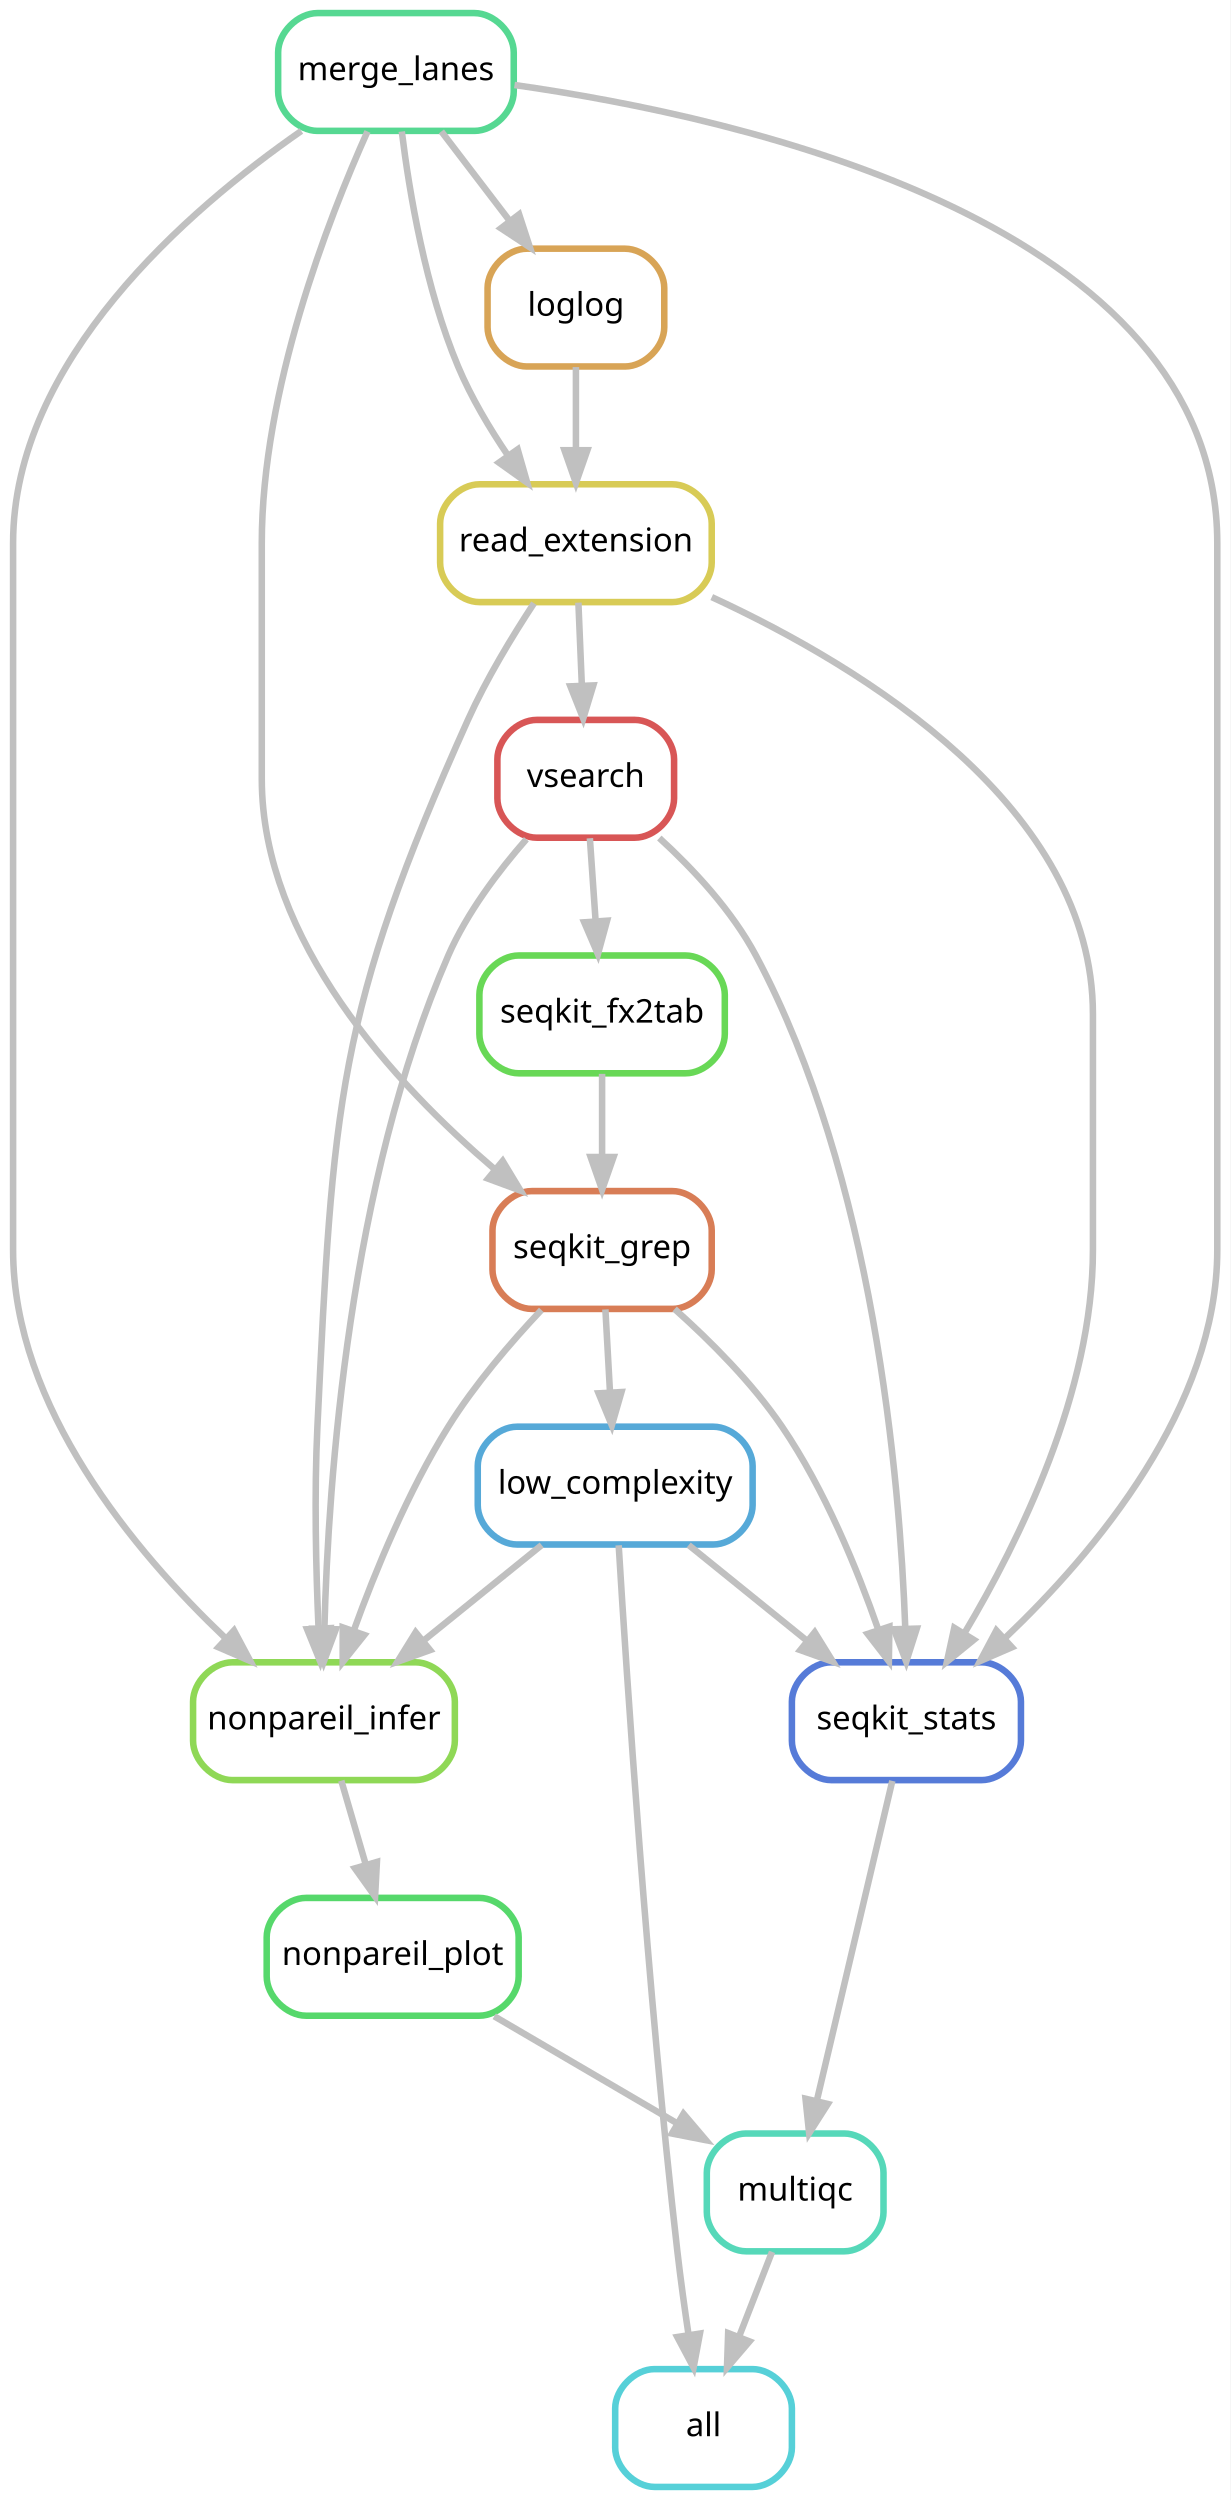
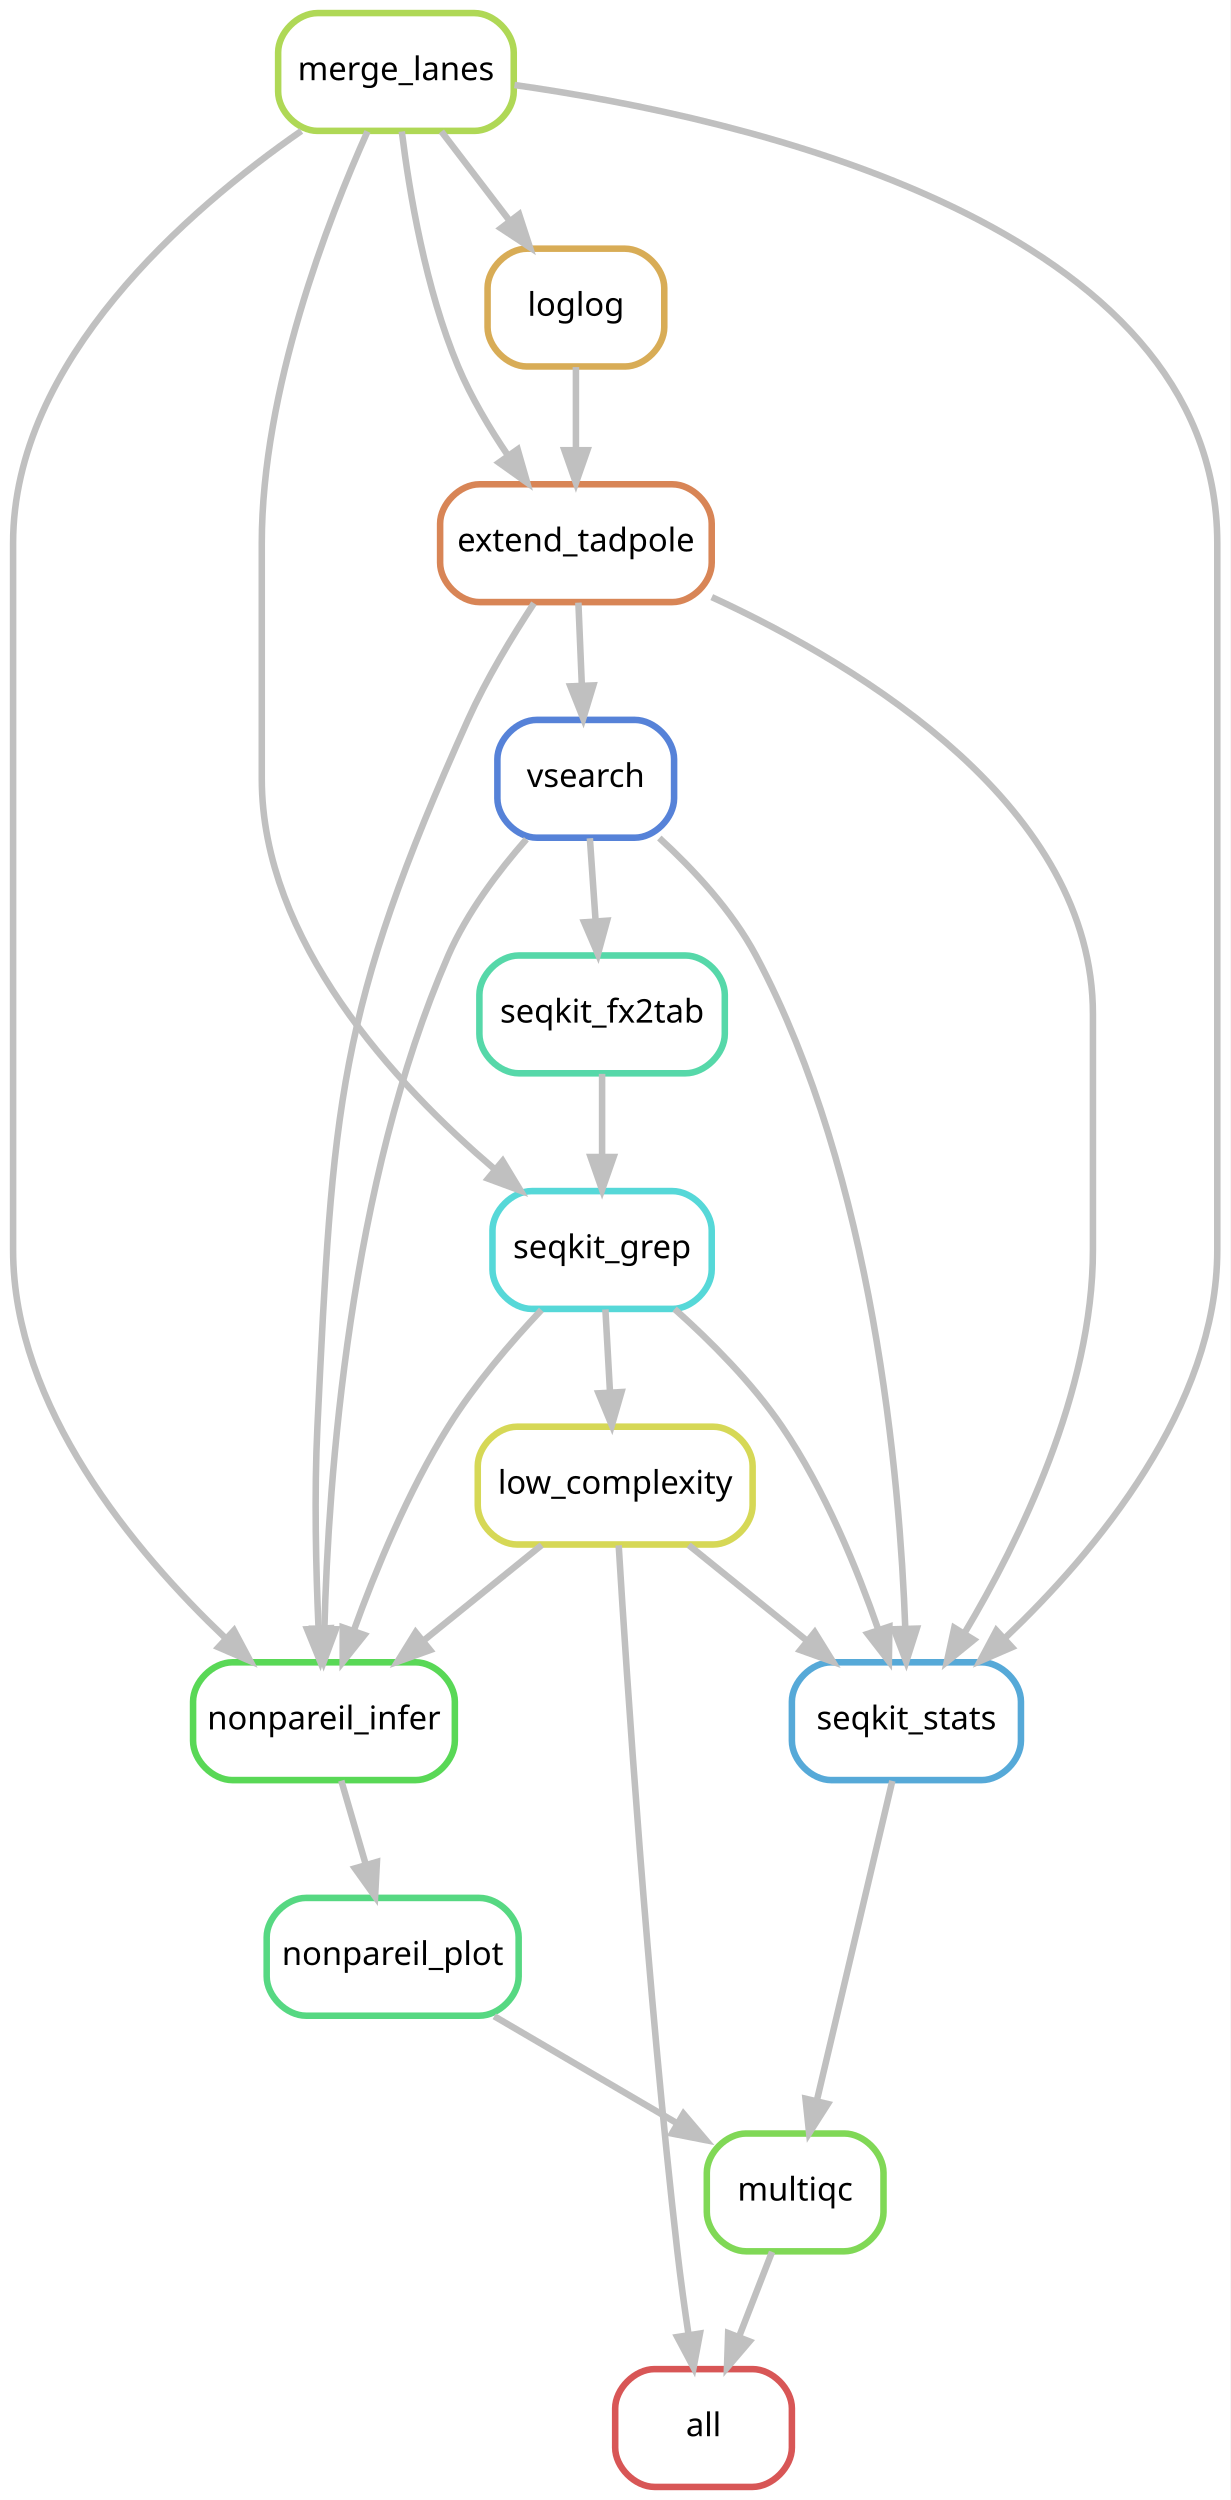
<svg xmlns="http://www.w3.org/2000/svg" width="376pt" height="764pt" viewBox="0.00 0.00 376.00 764.00">
  <g id="graph0" class="graph" transform="scale(1 1) rotate(0) translate(4 760)">
    <polygon fill="#ffffff" stroke="transparent" points="-4,4 -4,-760 372,-760 372,4 -4,4" />
    <g id="node1" class="node">
-       <path fill="none" stroke="#56d0d8" stroke-width="2" d="M226,-36C226,-36 196,-36 196,-36 190,-36 184,-30 184,-24 184,-24 184,-12 184,-12 184,-6 190,0 196,0 196,0 226,0 226,0 232,0 238,-6 238,-12 238,-12 238,-24 238,-24 238,-30 232,-36 226,-36" />
+       <path fill="none" stroke="#d85656" stroke-width="2" d="M226,-36C226,-36 196,-36 196,-36 190,-36 184,-30 184,-24 184,-24 184,-12 184,-12 184,-6 190,0 196,0 196,0 226,0 226,0 232,0 238,-6 238,-12 238,-12 238,-24 238,-24 238,-30 232,-36 226,-36" />
      <text text-anchor="middle" x="211" y="-15.5" font-family="sans" font-size="10.00" fill="#000000">all</text>
    </g>
    <g id="node2" class="node">
-       <path fill="none" stroke="#56d8b9" stroke-width="2" d="M254,-108C254,-108 224,-108 224,-108 218,-108 212,-102 212,-96 212,-96 212,-84 212,-84 212,-78 218,-72 224,-72 224,-72 254,-72 254,-72 260,-72 266,-78 266,-84 266,-84 266,-96 266,-96 266,-102 260,-108 254,-108" />
+       <path fill="none" stroke="#80d856" stroke-width="2" d="M254,-108C254,-108 224,-108 224,-108 218,-108 212,-102 212,-96 212,-96 212,-84 212,-84 212,-78 218,-72 224,-72 224,-72 254,-72 254,-72 260,-72 266,-78 266,-84 266,-84 266,-96 266,-96 266,-102 260,-108 254,-108" />
      <text text-anchor="middle" x="239" y="-87.5" font-family="sans" font-size="10.00" fill="#000000">multiqc</text>
    </g>
    <g id="edge1" class="edge">
      <path fill="none" stroke="#c0c0c0" stroke-width="2" d="M231.934,-71.831C228.874,-63.962 225.222,-54.571 221.832,-45.853" />
      <polygon fill="#c0c0c0" stroke="#c0c0c0" stroke-width="2" points="225.047,-44.465 218.161,-36.413 218.523,-47.002 225.047,-44.465" />
    </g>
    <g id="node3" class="node">
-       <path fill="none" stroke="#567bd8" stroke-width="2" d="M296,-252C296,-252 250,-252 250,-252 244,-252 238,-246 238,-240 238,-240 238,-228 238,-228 238,-222 244,-216 250,-216 250,-216 296,-216 296,-216 302,-216 308,-222 308,-228 308,-228 308,-240 308,-240 308,-246 302,-252 296,-252" />
+       <path fill="none" stroke="#56a9d8" stroke-width="2" d="M296,-252C296,-252 250,-252 250,-252 244,-252 238,-246 238,-240 238,-240 238,-228 238,-228 238,-222 244,-216 250,-216 250,-216 296,-216 296,-216 302,-216 308,-222 308,-228 308,-228 308,-240 308,-240 308,-246 302,-252 296,-252" />
      <text text-anchor="middle" x="273" y="-231.5" font-family="sans" font-size="10.00" fill="#000000">seqkit_stats</text>
    </g>
-     <g id="edge3" class="edge">
+     <g id="edge4" class="edge">
      <path fill="none" stroke="#c0c0c0" stroke-width="2" d="M268.694,-215.762C262.869,-191.093 252.425,-146.86 245.605,-117.973" />
      <polygon fill="#c0c0c0" stroke="#c0c0c0" stroke-width="2" points="248.976,-117.018 243.271,-108.09 242.163,-118.626 248.976,-117.018" />
    </g>
    <g id="node4" class="node">
-       <path fill="none" stroke="#56d892" stroke-width="2" d="M141,-756C141,-756 93,-756 93,-756 87,-756 81,-750 81,-744 81,-744 81,-732 81,-732 81,-726 87,-720 93,-720 93,-720 141,-720 141,-720 147,-720 153,-726 153,-732 153,-732 153,-744 153,-744 153,-750 147,-756 141,-756" />
+       <path fill="none" stroke="#afd856" stroke-width="2" d="M141,-756C141,-756 93,-756 93,-756 87,-756 81,-750 81,-744 81,-744 81,-732 81,-732 81,-726 87,-720 93,-720 93,-720 141,-720 141,-720 147,-720 153,-726 153,-732 153,-732 153,-744 153,-744 153,-750 147,-756 141,-756" />
      <text text-anchor="middle" x="117" y="-735.5" font-family="sans" font-size="10.00" fill="#000000">merge_lanes</text>
    </g>
    <g id="edge8" class="edge">
      <path fill="none" stroke="#c0c0c0" stroke-width="2" d="M153.23,-734.017C222.739,-724.155 368,-691.839 368,-594 368,-594 368,-594 368,-378 368,-330.091 330.909,-285.831 303.079,-259.365" />
      <polygon fill="#c0c0c0" stroke="#c0c0c0" stroke-width="2" points="305.236,-256.594 295.514,-252.384 300.489,-261.738 305.236,-256.594" />
    </g>
    <g id="node6" class="node">
-       <path fill="none" stroke="#8fd856" stroke-width="2" d="M123,-252C123,-252 67,-252 67,-252 61,-252 55,-246 55,-240 55,-240 55,-228 55,-228 55,-222 61,-216 67,-216 67,-216 123,-216 123,-216 129,-216 135,-222 135,-228 135,-228 135,-240 135,-240 135,-246 129,-252 123,-252" />
+       <path fill="none" stroke="#59d856" stroke-width="2" d="M123,-252C123,-252 67,-252 67,-252 61,-252 55,-246 55,-240 55,-240 55,-228 55,-228 55,-222 61,-216 67,-216 67,-216 123,-216 123,-216 129,-216 135,-222 135,-228 135,-228 135,-240 135,-240 135,-246 129,-252 123,-252" />
      <text text-anchor="middle" x="95" y="-231.5" font-family="sans" font-size="10.00" fill="#000000">nonpareil_infer</text>
    </g>
    <g id="edge14" class="edge">
      <path fill="none" stroke="#c0c0c0" stroke-width="2" d="M88.079,-719.978C53.432,-695.897 0,-649.726 0,-594 0,-594 0,-594 0,-378 0,-330.091 37.091,-285.831 64.921,-259.365" />
      <polygon fill="#c0c0c0" stroke="#c0c0c0" stroke-width="2" points="67.511,-261.738 72.486,-252.384 62.764,-256.594 67.511,-261.738" />
    </g>
    <g id="node7" class="node">
-       <path fill="none" stroke="#d8cb56" stroke-width="2" d="M201.5,-612C201.5,-612 142.5,-612 142.5,-612 136.5,-612 130.5,-606 130.5,-600 130.5,-600 130.5,-588 130.5,-588 130.5,-582 136.5,-576 142.5,-576 142.5,-576 201.5,-576 201.5,-576 207.5,-576 213.5,-582 213.5,-588 213.5,-588 213.5,-600 213.5,-600 213.5,-606 207.5,-612 201.5,-612" />
-       <text text-anchor="middle" x="172" y="-591.5" font-family="sans" font-size="10.00" fill="#000000">read_extension</text>
+       <path fill="none" stroke="#d88556" stroke-width="2" d="M201.5,-612C201.5,-612 142.5,-612 142.5,-612 136.5,-612 130.5,-606 130.5,-600 130.5,-600 130.5,-588 130.5,-588 130.5,-582 136.5,-576 142.5,-576 142.5,-576 201.5,-576 201.5,-576 207.5,-576 213.5,-582 213.5,-588 213.5,-588 213.5,-600 213.5,-600 213.5,-606 207.5,-612 201.5,-612" />
+       <text text-anchor="middle" x="172" y="-591.5" font-family="sans" font-size="10.00" fill="#000000">extend_tadpole</text>
    </g>
-     <g id="edge16" class="edge">
+     <g id="edge17" class="edge">
      <path fill="none" stroke="#c0c0c0" stroke-width="2" d="M118.79,-719.808C121.089,-701.188 126.034,-671.701 136,-648 139.954,-638.595 145.615,-629.088 151.28,-620.727" />
      <polygon fill="#c0c0c0" stroke="#c0c0c0" stroke-width="2" points="154.196,-622.666 157.115,-612.481 148.482,-618.623 154.196,-622.666" />
    </g>
    <g id="node8" class="node">
-       <path fill="none" stroke="#d8a456" stroke-width="2" d="M187,-684C187,-684 157,-684 157,-684 151,-684 145,-678 145,-672 145,-672 145,-660 145,-660 145,-654 151,-648 157,-648 157,-648 187,-648 187,-648 193,-648 199,-654 199,-660 199,-660 199,-672 199,-672 199,-678 193,-684 187,-684" />
+       <path fill="none" stroke="#d8ac56" stroke-width="2" d="M187,-684C187,-684 157,-684 157,-684 151,-684 145,-678 145,-672 145,-672 145,-660 145,-660 145,-654 151,-648 157,-648 157,-648 187,-648 187,-648 193,-648 199,-654 199,-660 199,-660 199,-672 199,-672 199,-678 193,-684 187,-684" />
      <text text-anchor="middle" x="172" y="-663.5" font-family="sans" font-size="10.00" fill="#000000">loglog</text>
    </g>
    <g id="edge18" class="edge">
      <path fill="none" stroke="#c0c0c0" stroke-width="2" d="M130.879,-719.831C137.214,-711.539 144.838,-701.557 151.793,-692.453" />
      <polygon fill="#c0c0c0" stroke="#c0c0c0" stroke-width="2" points="154.645,-694.485 157.934,-684.413 149.083,-690.235 154.645,-694.485" />
    </g>
    <g id="node10" class="node">
-       <path fill="none" stroke="#d87d56" stroke-width="2" d="M201.5,-396C201.5,-396 158.5,-396 158.5,-396 152.5,-396 146.5,-390 146.5,-384 146.5,-384 146.5,-372 146.5,-372 146.5,-366 152.5,-360 158.5,-360 158.5,-360 201.5,-360 201.5,-360 207.5,-360 213.5,-366 213.5,-372 213.5,-372 213.5,-384 213.5,-384 213.5,-390 207.5,-396 201.5,-396" />
+       <path fill="none" stroke="#56d8d8" stroke-width="2" d="M201.5,-396C201.5,-396 158.5,-396 158.5,-396 152.5,-396 146.5,-390 146.5,-384 146.5,-384 146.5,-372 146.5,-372 146.5,-366 152.5,-360 158.5,-360 158.5,-360 201.5,-360 201.5,-360 207.5,-360 213.5,-366 213.5,-372 213.5,-372 213.5,-384 213.5,-384 213.5,-390 207.5,-396 201.5,-396" />
      <text text-anchor="middle" x="180" y="-375.5" font-family="sans" font-size="10.00" fill="#000000">seqkit_grep</text>
    </g>
    <g id="edge20" class="edge">
      <path fill="none" stroke="#c0c0c0" stroke-width="2" d="M108.305,-719.832C96.27,-692.972 76,-640.788 76,-594 76,-594 76,-594 76,-522 76,-472.601 116.719,-428.642 147.2,-402.656" />
      <polygon fill="#c0c0c0" stroke="#c0c0c0" stroke-width="2" points="149.615,-405.2 155.089,-396.129 145.153,-399.807 149.615,-405.2" />
    </g>
    <g id="node5" class="node">
-       <path fill="none" stroke="#56d86b" stroke-width="2" d="M142.5,-180C142.5,-180 89.5,-180 89.5,-180 83.5,-180 77.5,-174 77.5,-168 77.5,-168 77.5,-156 77.5,-156 77.5,-150 83.5,-144 89.5,-144 89.5,-144 142.5,-144 142.5,-144 148.5,-144 154.5,-150 154.5,-156 154.5,-156 154.5,-168 154.5,-168 154.5,-174 148.5,-180 142.5,-180" />
+       <path fill="none" stroke="#56d882" stroke-width="2" d="M142.5,-180C142.5,-180 89.5,-180 89.5,-180 83.5,-180 77.5,-174 77.5,-168 77.5,-168 77.5,-156 77.5,-156 77.5,-150 83.5,-144 89.5,-144 89.5,-144 142.5,-144 142.5,-144 148.5,-144 154.5,-150 154.5,-156 154.5,-156 154.5,-168 154.5,-168 154.5,-174 148.5,-180 142.5,-180" />
      <text text-anchor="middle" x="116" y="-159.5" font-family="sans" font-size="10.00" fill="#000000">nonpareil_plot</text>
    </g>
-     <g id="edge4" class="edge">
+     <g id="edge3" class="edge">
      <path fill="none" stroke="#c0c0c0" stroke-width="2" d="M147.038,-143.831C164.007,-133.898 185.115,-121.542 202.828,-111.174" />
      <polygon fill="#c0c0c0" stroke="#c0c0c0" stroke-width="2" points="204.879,-114.029 211.74,-105.957 201.342,-107.988 204.879,-114.029" />
    </g>
    <g id="edge10" class="edge">
      <path fill="none" stroke="#c0c0c0" stroke-width="2" d="M100.299,-215.831C102.57,-208.046 105.275,-198.773 107.794,-190.135" />
      <polygon fill="#c0c0c0" stroke="#c0c0c0" stroke-width="2" points="111.189,-190.993 110.629,-180.413 104.469,-189.033 111.189,-190.993" />
    </g>
-     <g id="edge7" class="edge">
+     <g id="edge6" class="edge">
      <path fill="none" stroke="#c0c0c0" stroke-width="2" d="M213.513,-577.527C260.325,-555.892 330,-513.093 330,-450 330,-450 330,-450 330,-378 330,-334.76 307.505,-289.019 290.779,-260.983" />
      <polygon fill="#c0c0c0" stroke="#c0c0c0" stroke-width="2" points="293.587,-258.869 285.368,-252.183 287.624,-262.535 293.587,-258.869" />
    </g>
-     <g id="edge13" class="edge">
+     <g id="edge12" class="edge">
      <path fill="none" stroke="#c0c0c0" stroke-width="2" d="M159.183,-575.645C152.504,-565.483 144.587,-552.426 139,-540 98.749,-450.48 97.754,-422.038 93,-324 92.003,-303.445 92.561,-280.226 93.338,-262.52" />
      <polygon fill="#c0c0c0" stroke="#c0c0c0" stroke-width="2" points="96.846,-262.44 93.838,-252.281 89.854,-262.099 96.846,-262.44" />
    </g>
    <g id="node9" class="node">
-       <path fill="none" stroke="#d85656" stroke-width="2" d="M190,-540C190,-540 160,-540 160,-540 154,-540 148,-534 148,-528 148,-528 148,-516 148,-516 148,-510 154,-504 160,-504 160,-504 190,-504 190,-504 196,-504 202,-510 202,-516 202,-516 202,-528 202,-528 202,-534 196,-540 190,-540" />
+       <path fill="none" stroke="#5682d8" stroke-width="2" d="M190,-540C190,-540 160,-540 160,-540 154,-540 148,-534 148,-528 148,-528 148,-516 148,-516 148,-510 154,-504 160,-504 160,-504 190,-504 190,-504 196,-504 202,-510 202,-516 202,-516 202,-528 202,-528 202,-534 196,-540 190,-540" />
      <text text-anchor="middle" x="175" y="-519.5" font-family="sans" font-size="10.00" fill="#000000">vsearch</text>
    </g>
    <g id="edge19" class="edge">
      <path fill="none" stroke="#c0c0c0" stroke-width="2" d="M172.757,-575.831C173.078,-568.131 173.459,-558.974 173.816,-550.417" />
      <polygon fill="#c0c0c0" stroke="#c0c0c0" stroke-width="2" points="177.313,-550.55 174.233,-540.413 170.319,-550.259 177.313,-550.55" />
    </g>
-     <g id="edge17" class="edge">
+     <g id="edge16" class="edge">
      <path fill="none" stroke="#c0c0c0" stroke-width="2" d="M172,-647.831C172,-640.131 172,-630.974 172,-622.417" />
      <polygon fill="#c0c0c0" stroke="#c0c0c0" stroke-width="2" points="175.5,-622.413 172,-612.413 168.5,-622.413 175.5,-622.413" />
    </g>
    <g id="edge5" class="edge">
      <path fill="none" stroke="#c0c0c0" stroke-width="2" d="M197.483,-503.903C207.973,-494.3 219.721,-481.671 227,-468 263.03,-400.335 271.005,-308.141 272.659,-262.296" />
      <polygon fill="#c0c0c0" stroke="#c0c0c0" stroke-width="2" points="276.16,-262.296 272.946,-252.201 269.163,-262.097 276.16,-262.296" />
    </g>
    <g id="edge11" class="edge">
      <path fill="none" stroke="#c0c0c0" stroke-width="2" d="M156.855,-503.534C148.279,-493.747 138.694,-481.065 133,-468 102.693,-398.463 96.329,-307.766 95.141,-262.419" />
      <polygon fill="#c0c0c0" stroke="#c0c0c0" stroke-width="2" points="98.635,-262.094 94.942,-252.164 91.636,-262.23 98.635,-262.094" />
    </g>
    <g id="node11" class="node">
-       <path fill="none" stroke="#68d856" stroke-width="2" d="M205.5,-468C205.5,-468 154.5,-468 154.5,-468 148.5,-468 142.5,-462 142.5,-456 142.5,-456 142.5,-444 142.5,-444 142.5,-438 148.5,-432 154.5,-432 154.5,-432 205.5,-432 205.5,-432 211.5,-432 217.5,-438 217.5,-444 217.5,-444 217.5,-456 217.5,-456 217.5,-462 211.5,-468 205.5,-468" />
+       <path fill="none" stroke="#56d8a9" stroke-width="2" d="M205.5,-468C205.5,-468 154.5,-468 154.5,-468 148.5,-468 142.5,-462 142.5,-456 142.5,-456 142.5,-444 142.5,-444 142.5,-438 148.5,-432 154.5,-432 154.5,-432 205.5,-432 205.5,-432 211.5,-432 217.5,-438 217.5,-444 217.5,-444 217.5,-456 217.5,-456 217.5,-462 211.5,-468 205.5,-468" />
      <text text-anchor="middle" x="180" y="-447.5" font-family="sans" font-size="10.00" fill="#000000">seqkit_fx2tab</text>
    </g>
    <g id="edge22" class="edge">
      <path fill="none" stroke="#c0c0c0" stroke-width="2" d="M176.262,-503.831C176.797,-496.131 177.432,-486.974 178.027,-478.417" />
      <polygon fill="#c0c0c0" stroke="#c0c0c0" stroke-width="2" points="181.52,-478.632 178.721,-468.413 174.537,-478.147 181.52,-478.632" />
    </g>
-     <g id="edge6" class="edge">
+     <g id="edge9" class="edge">
      <path fill="none" stroke="#c0c0c0" stroke-width="2" d="M202.159,-359.959C213.112,-350.187 225.897,-337.391 235,-324 248.034,-304.827 257.982,-280.471 264.425,-261.932" />
      <polygon fill="#c0c0c0" stroke="#c0c0c0" stroke-width="2" points="267.793,-262.895 267.64,-252.301 261.153,-260.678 267.793,-262.895" />
    </g>
-     <g id="edge12" class="edge">
+     <g id="edge15" class="edge">
      <path fill="none" stroke="#c0c0c0" stroke-width="2" d="M161.447,-359.677C152.077,-349.731 141.027,-336.864 133,-324 120.728,-304.332 110.727,-280.009 104.071,-261.609" />
      <polygon fill="#c0c0c0" stroke="#c0c0c0" stroke-width="2" points="107.336,-260.342 100.725,-252.063 100.73,-262.658 107.336,-260.342" />
    </g>
    <g id="node12" class="node">
-       <path fill="none" stroke="#56a9d8" stroke-width="2" d="M214,-324C214,-324 154,-324 154,-324 148,-324 142,-318 142,-312 142,-312 142,-300 142,-300 142,-294 148,-288 154,-288 154,-288 214,-288 214,-288 220,-288 226,-294 226,-300 226,-300 226,-312 226,-312 226,-318 220,-324 214,-324" />
+       <path fill="none" stroke="#d6d856" stroke-width="2" d="M214,-324C214,-324 154,-324 154,-324 148,-324 142,-318 142,-312 142,-312 142,-300 142,-300 142,-294 148,-288 154,-288 154,-288 214,-288 214,-288 220,-288 226,-294 226,-300 226,-300 226,-312 226,-312 226,-318 220,-324 214,-324" />
      <text text-anchor="middle" x="184" y="-303.5" font-family="sans" font-size="10.00" fill="#000000">low_complexity</text>
    </g>
    <g id="edge23" class="edge">
      <path fill="none" stroke="#c0c0c0" stroke-width="2" d="M181.009,-359.831C181.437,-352.131 181.946,-342.974 182.421,-334.417" />
      <polygon fill="#c0c0c0" stroke="#c0c0c0" stroke-width="2" points="185.917,-334.592 182.977,-324.413 178.928,-334.204 185.917,-334.592" />
    </g>
    <g id="edge21" class="edge">
      <path fill="none" stroke="#c0c0c0" stroke-width="2" d="M180,-431.831C180,-424.131 180,-414.974 180,-406.417" />
      <polygon fill="#c0c0c0" stroke="#c0c0c0" stroke-width="2" points="183.5,-406.413 180,-396.413 176.5,-406.413 183.5,-406.413" />
    </g>
    <g id="edge2" class="edge">
      <path fill="none" stroke="#c0c0c0" stroke-width="2" d="M185.07,-287.755C187.473,-248.311 193.816,-152.178 203,-72 203.956,-63.658 205.208,-54.623 206.437,-46.373" />
      <polygon fill="#c0c0c0" stroke="#c0c0c0" stroke-width="2" points="209.902,-46.87 207.958,-36.455 202.982,-45.809 209.902,-46.87" />
    </g>
-     <g id="edge9" class="edge">
+     <g id="edge7" class="edge">
      <path fill="none" stroke="#c0c0c0" stroke-width="2" d="M206.458,-287.831C217.421,-278.963 230.77,-268.164 242.626,-258.572" />
      <polygon fill="#c0c0c0" stroke="#c0c0c0" stroke-width="2" points="244.976,-261.173 250.549,-252.163 240.573,-255.731 244.976,-261.173" />
    </g>
-     <g id="edge15" class="edge">
+     <g id="edge13" class="edge">
      <path fill="none" stroke="#c0c0c0" stroke-width="2" d="M161.542,-287.831C150.579,-278.963 137.23,-268.164 125.374,-258.572" />
      <polygon fill="#c0c0c0" stroke="#c0c0c0" stroke-width="2" points="127.427,-255.731 117.451,-252.163 123.025,-261.173 127.427,-255.731" />
    </g>
  </g>
</svg>
